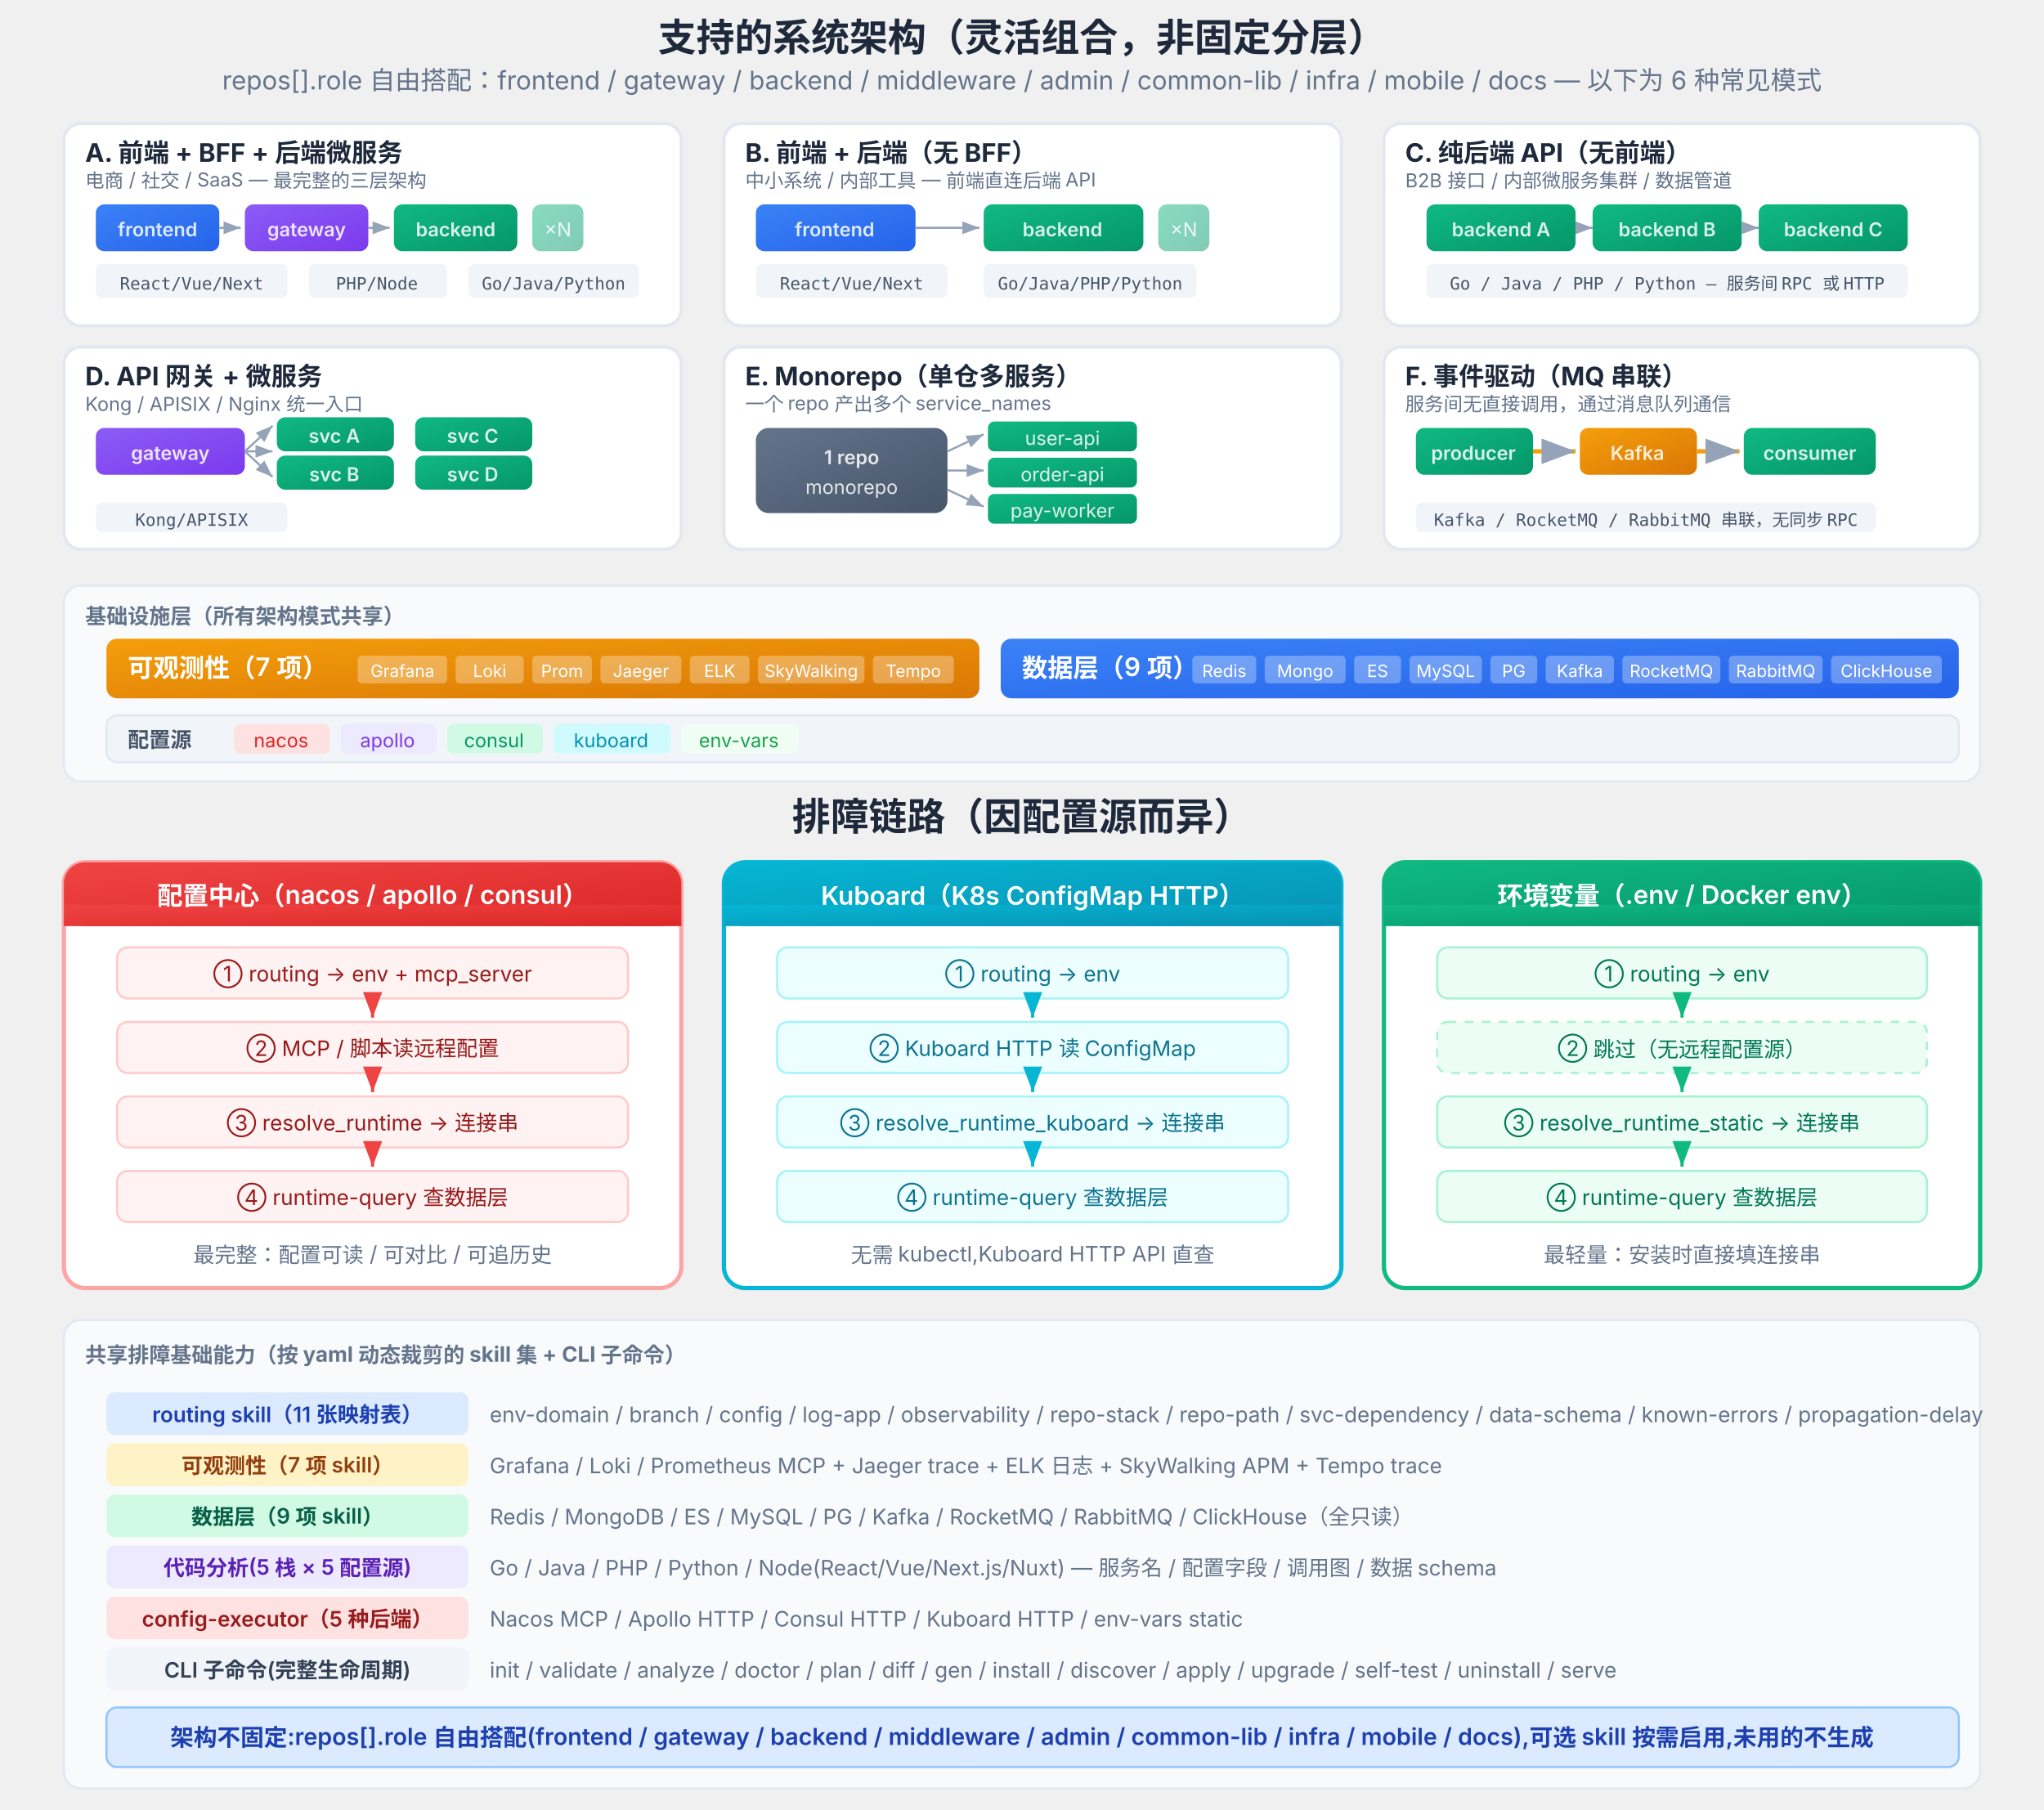
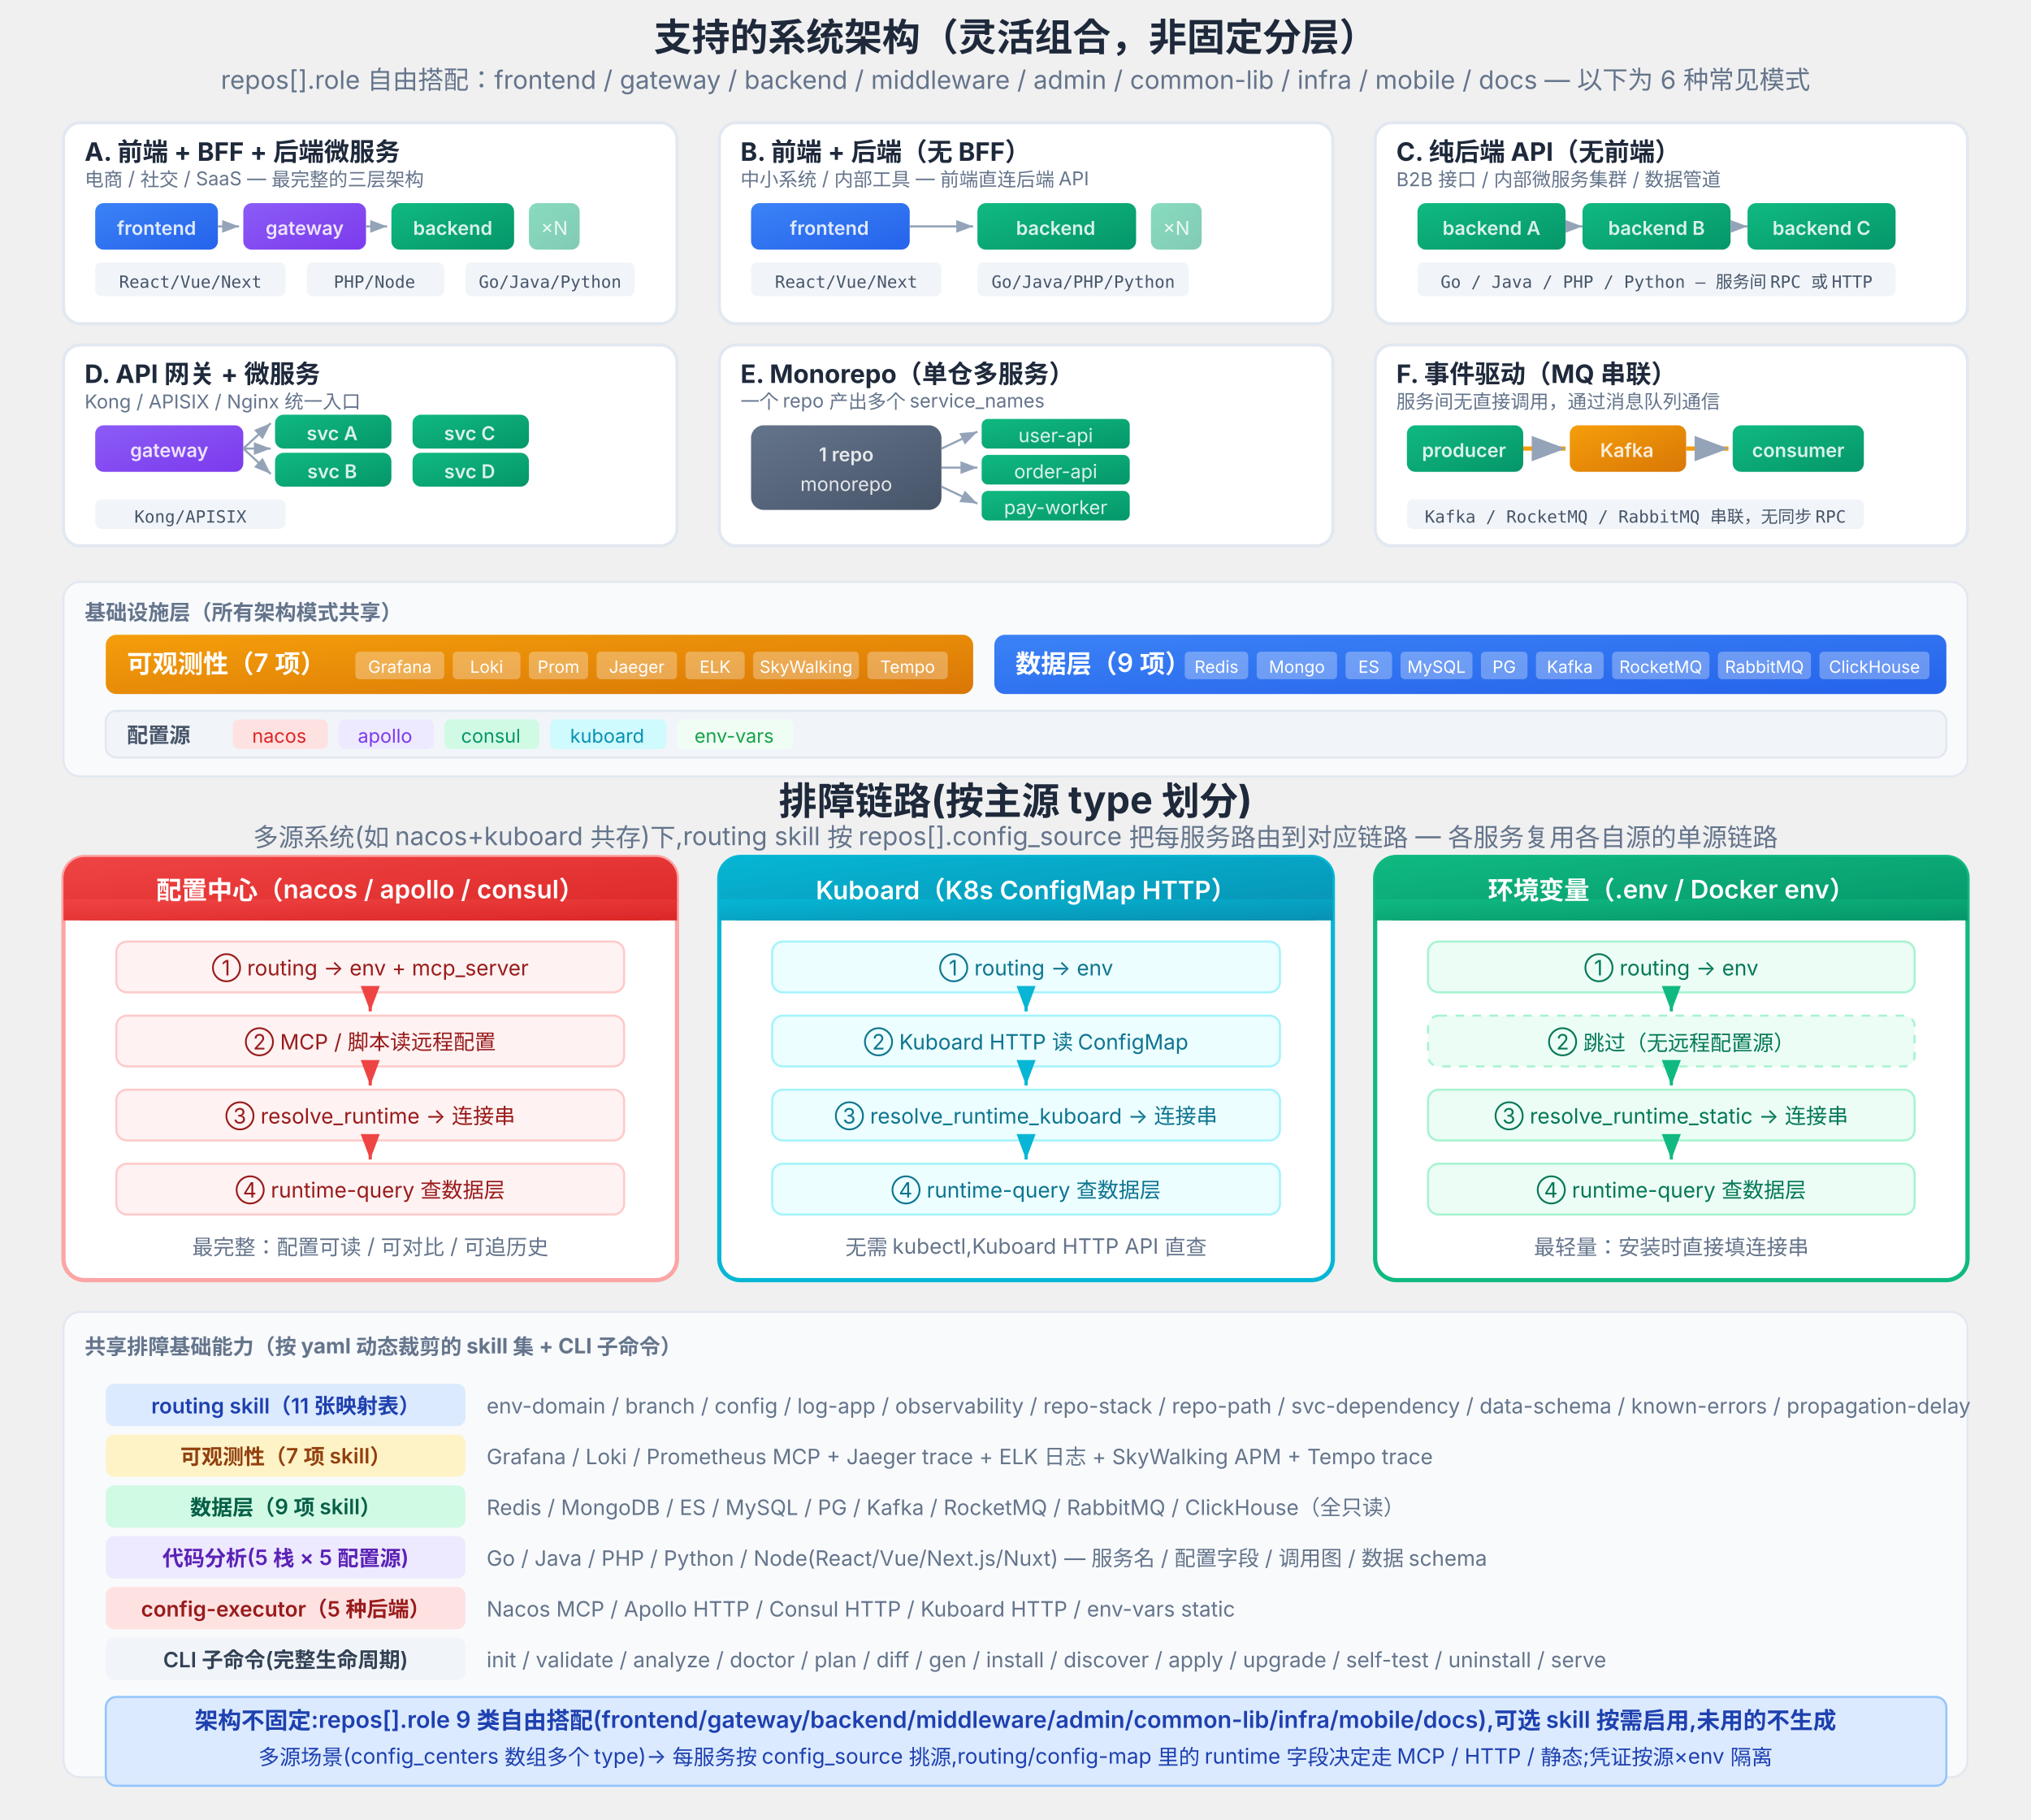
- <svg xmlns="http://www.w3.org/2000/svg" viewBox="0 0 960 850" width="960" height="850">
+ <svg xmlns="http://www.w3.org/2000/svg" viewBox="0 0 960 860" width="960" height="860">
  <defs>
    <linearGradient id="blue" x1="0%" y1="0%" x2="100%" y2="100%">
      <stop offset="0%" stop-color="#3B82F6" />
      <stop offset="100%" stop-color="#2563EB" />
    </linearGradient>
    <linearGradient id="purple" x1="0%" y1="0%" x2="100%" y2="100%">
      <stop offset="0%" stop-color="#8B5CF6" />
      <stop offset="100%" stop-color="#7C3AED" />
    </linearGradient>
    <linearGradient id="orange" x1="0%" y1="0%" x2="100%" y2="100%">
      <stop offset="0%" stop-color="#F59E0B" />
      <stop offset="100%" stop-color="#D97706" />
    </linearGradient>
    <linearGradient id="green" x1="0%" y1="0%" x2="100%" y2="100%">
      <stop offset="0%" stop-color="#10B981" />
      <stop offset="100%" stop-color="#059669" />
    </linearGradient>
    <linearGradient id="red" x1="0%" y1="0%" x2="100%" y2="100%">
      <stop offset="0%" stop-color="#EF4444" />
      <stop offset="100%" stop-color="#DC2626" />
    </linearGradient>
    <linearGradient id="cyan" x1="0%" y1="0%" x2="100%" y2="100%">
      <stop offset="0%" stop-color="#06B6D4" />
      <stop offset="100%" stop-color="#0891B2" />
    </linearGradient>
    <linearGradient id="gray" x1="0%" y1="0%" x2="100%" y2="100%">
      <stop offset="0%" stop-color="#64748B" />
      <stop offset="100%" stop-color="#475569" />
    </linearGradient>
    <marker id="arr" markerWidth="8" markerHeight="6" refX="8" refY="3" orient="auto">
      <polygon points="0 0, 8 3, 0 6" fill="#94A3B8" />
    </marker>
    <marker id="arr-r" markerWidth="8" markerHeight="6" refX="8" refY="3" orient="auto">
      <polygon points="0 0, 8 3, 0 6" fill="#EF4444" />
    </marker>
    <marker id="arr-c" markerWidth="8" markerHeight="6" refX="8" refY="3" orient="auto">
      <polygon points="0 0, 8 3, 0 6" fill="#06B6D4" />
    </marker>
    <marker id="arr-g" markerWidth="8" markerHeight="6" refX="8" refY="3" orient="auto">
      <polygon points="0 0, 8 3, 0 6" fill="#10B981" />
    </marker>
  </defs>
  <style>
    text { font-family: system-ui, -apple-system, sans-serif; }
    .title { font-size: 18px; font-weight: 700; fill: #1E293B; }
    .subtitle { font-size: 12px; fill: #64748B; }
    .box-label { font-size: 12px; font-weight: 600; fill: white; }
    .box-sub { font-size: 9px; fill: rgba(255,255,255,0.85); }
    .note { font-size: 10px; fill: #64748B; }
    .tag { font-size: 8px; font-family: monospace; }
    .pattern-title { font-size: 12px; font-weight: 700; fill: #1E293B; }
    .pattern-desc { font-size: 9px; fill: #64748B; }
  </style>
  <text x="480" y="24" text-anchor="middle" class="title">支持的系统架构（灵活组合，非固定分层）</text>
  <text x="480" y="42" text-anchor="middle" class="subtitle">repos[].role 自由搭配：frontend / gateway / backend / middleware / admin / common-lib / infra / mobile / docs — 以下为 6 种常见模式</text>
  <rect x="30" y="58" width="290" height="95" rx="8" fill="white" stroke="#E2E8F0" stroke-width="1.5" />
  <text x="40" y="76" class="pattern-title">A. 前端 + BFF + 后端微服务</text>
  <text x="40" y="88" class="pattern-desc">电商 / 社交 / SaaS — 最完整的三层架构</text>
  <rect x="45" y="96" width="58" height="22" rx="4" fill="url(#blue)" />
  <text x="74" y="111" text-anchor="middle" class="box-sub" fill="white" font-size="9" font-weight="600">frontend</text>
  <line x1="103" y1="107" x2="113" y2="107" stroke="#94A3B8" stroke-width="1" marker-end="url(#arr)" />
  <rect x="115" y="96" width="58" height="22" rx="4" fill="url(#purple)" />
  <text x="144" y="111" text-anchor="middle" class="box-sub" fill="white" font-size="9" font-weight="600">gateway</text>
  <line x1="173" y1="107" x2="183" y2="107" stroke="#94A3B8" stroke-width="1" marker-end="url(#arr)" />
  <rect x="185" y="96" width="58" height="22" rx="4" fill="url(#green)" />
  <text x="214" y="111" text-anchor="middle" class="box-sub" fill="white" font-size="9" font-weight="600">backend</text>
  <rect x="250" y="96" width="24" height="22" rx="4" fill="url(#green)" opacity="0.5" />
  <text x="262" y="111" text-anchor="middle" class="box-sub" fill="white" font-size="9">×N</text>
  <rect x="45" y="124" width="90" height="16" rx="3" fill="#F1F5F9" />
  <text x="90" y="136" text-anchor="middle" class="tag" fill="#475569">React/Vue/Next</text>
  <rect x="145" y="124" width="65" height="16" rx="3" fill="#F1F5F9" />
  <text x="177" y="136" text-anchor="middle" class="tag" fill="#475569">PHP/Node</text>
  <rect x="220" y="124" width="80" height="16" rx="3" fill="#F1F5F9" />
  <text x="260" y="136" text-anchor="middle" class="tag" fill="#475569">Go/Java/Python</text>
  <rect x="340" y="58" width="290" height="95" rx="8" fill="white" stroke="#E2E8F0" stroke-width="1.5" />
  <text x="350" y="76" class="pattern-title">B. 前端 + 后端（无 BFF）</text>
  <text x="350" y="88" class="pattern-desc">中小系统 / 内部工具 — 前端直连后端 API</text>
  <rect x="355" y="96" width="75" height="22" rx="4" fill="url(#blue)" />
  <text x="392" y="111" text-anchor="middle" class="box-sub" fill="white" font-size="9" font-weight="600">frontend</text>
  <line x1="430" y1="107" x2="460" y2="107" stroke="#94A3B8" stroke-width="1" marker-end="url(#arr)" />
  <rect x="462" y="96" width="75" height="22" rx="4" fill="url(#green)" />
  <text x="499" y="111" text-anchor="middle" class="box-sub" fill="white" font-size="9" font-weight="600">backend</text>
  <rect x="544" y="96" width="24" height="22" rx="4" fill="url(#green)" opacity="0.5" />
  <text x="556" y="111" text-anchor="middle" class="box-sub" fill="white" font-size="9">×N</text>
  <rect x="355" y="124" width="90" height="16" rx="3" fill="#F1F5F9" />
  <text x="400" y="136" text-anchor="middle" class="tag" fill="#475569">React/Vue/Next</text>
  <rect x="462" y="124" width="100" height="16" rx="3" fill="#F1F5F9" />
  <text x="512" y="136" text-anchor="middle" class="tag" fill="#475569">Go/Java/PHP/Python</text>
  <rect x="650" y="58" width="280" height="95" rx="8" fill="white" stroke="#E2E8F0" stroke-width="1.5" />
  <text x="660" y="76" class="pattern-title">C. 纯后端 API（无前端）</text>
  <text x="660" y="88" class="pattern-desc">B2B 接口 / 内部微服务集群 / 数据管道</text>
  <rect x="670" y="96" width="70" height="22" rx="4" fill="url(#green)" />
  <text x="705" y="111" text-anchor="middle" class="box-sub" fill="white" font-size="9" font-weight="600">backend A</text>
  <rect x="748" y="96" width="70" height="22" rx="4" fill="url(#green)" />
  <text x="783" y="111" text-anchor="middle" class="box-sub" fill="white" font-size="9" font-weight="600">backend B</text>
  <rect x="826" y="96" width="70" height="22" rx="4" fill="url(#green)" />
  <text x="861" y="111" text-anchor="middle" class="box-sub" fill="white" font-size="9" font-weight="600">backend C</text>
  <line x1="740" y1="107" x2="748" y2="107" stroke="#94A3B8" stroke-width="1" marker-end="url(#arr)" />
  <line x1="818" y1="107" x2="826" y2="107" stroke="#94A3B8" stroke-width="1" marker-end="url(#arr)" />
  <rect x="670" y="124" width="226" height="16" rx="3" fill="#F1F5F9" />
  <text x="783" y="136" text-anchor="middle" class="tag" fill="#475569">Go / Java / PHP / Python — 服务间 RPC 或 HTTP</text>
  <rect x="30" y="163" width="290" height="95" rx="8" fill="white" stroke="#E2E8F0" stroke-width="1.5" />
  <text x="40" y="181" class="pattern-title">D. API 网关 + 微服务</text>
  <text x="40" y="193" class="pattern-desc">Kong / APISIX / Nginx 统一入口</text>
  <rect x="45" y="201" width="70" height="22" rx="4" fill="url(#purple)" />
  <text x="80" y="216" text-anchor="middle" class="box-sub" fill="white" font-size="9" font-weight="600">gateway</text>
  <line x1="115" y1="212" x2="128" y2="200" stroke="#94A3B8" stroke-width="1" marker-end="url(#arr)" />
  <line x1="115" y1="212" x2="128" y2="212" stroke="#94A3B8" stroke-width="1" marker-end="url(#arr)" />
  <line x1="115" y1="212" x2="128" y2="224" stroke="#94A3B8" stroke-width="1" marker-end="url(#arr)" />
  <rect x="130" y="196" width="55" height="16" rx="4" fill="url(#green)" />
  <text x="157" y="208" text-anchor="middle" class="box-sub" fill="white" font-size="8" font-weight="600">svc A</text>
  <rect x="130" y="214" width="55" height="16" rx="4" fill="url(#green)" />
  <text x="157" y="226" text-anchor="middle" class="box-sub" fill="white" font-size="8" font-weight="600">svc B</text>
  <rect x="195" y="196" width="55" height="16" rx="4" fill="url(#green)" />
  <text x="222" y="208" text-anchor="middle" class="box-sub" fill="white" font-size="8" font-weight="600">svc C</text>
  <rect x="195" y="214" width="55" height="16" rx="4" fill="url(#green)" />
  <text x="222" y="226" text-anchor="middle" class="box-sub" fill="white" font-size="8" font-weight="600">svc D</text>
  <rect x="45" y="236" width="90" height="14" rx="3" fill="#F1F5F9" />
  <text x="90" y="247" text-anchor="middle" class="tag" fill="#475569">Kong/APISIX</text>
  <rect x="340" y="163" width="290" height="95" rx="8" fill="white" stroke="#E2E8F0" stroke-width="1.5" />
  <text x="350" y="181" class="pattern-title">E. Monorepo（单仓多服务）</text>
  <text x="350" y="193" class="pattern-desc">一个 repo 产出多个 service_names</text>
  <rect x="355" y="201" width="90" height="40" rx="6" fill="url(#gray)" />
  <text x="400" y="218" text-anchor="middle" class="box-sub" fill="white" font-size="9" font-weight="600">1 repo</text>
  <text x="400" y="232" text-anchor="middle" class="box-sub" fill="white" font-size="8">monorepo</text>
  <line x1="445" y1="212" x2="462" y2="204" stroke="#94A3B8" stroke-width="1" marker-end="url(#arr)" />
  <line x1="445" y1="221" x2="462" y2="221" stroke="#94A3B8" stroke-width="1" marker-end="url(#arr)" />
  <line x1="445" y1="230" x2="462" y2="238" stroke="#94A3B8" stroke-width="1" marker-end="url(#arr)" />
  <rect x="464" y="198" width="70" height="14" rx="3" fill="url(#green)" />
  <text x="499" y="209" text-anchor="middle" class="box-sub" fill="white" font-size="8">user-api</text>
  <rect x="464" y="215" width="70" height="14" rx="3" fill="url(#green)" />
  <text x="499" y="226" text-anchor="middle" class="box-sub" fill="white" font-size="8">order-api</text>
  <rect x="464" y="232" width="70" height="14" rx="3" fill="url(#green)" />
  <text x="499" y="243" text-anchor="middle" class="box-sub" fill="white" font-size="8">pay-worker</text>
  <rect x="650" y="163" width="280" height="95" rx="8" fill="white" stroke="#E2E8F0" stroke-width="1.5" />
  <text x="660" y="181" class="pattern-title">F. 事件驱动（MQ 串联）</text>
  <text x="660" y="193" class="pattern-desc">服务间无直接调用，通过消息队列通信</text>
  <rect x="665" y="201" width="55" height="22" rx="4" fill="url(#green)" />
  <text x="692" y="216" text-anchor="middle" class="box-sub" fill="white" font-size="8" font-weight="600">producer</text>
  <line x1="720" y1="212" x2="740" y2="212" stroke="#F59E0B" stroke-width="2" marker-end="url(#arr)" />
  <rect x="742" y="201" width="55" height="22" rx="4" fill="url(#orange)" />
  <text x="769" y="216" text-anchor="middle" class="box-sub" fill="white" font-size="8" font-weight="600">Kafka</text>
  <line x1="797" y1="212" x2="817" y2="212" stroke="#F59E0B" stroke-width="2" marker-end="url(#arr)" />
  <rect x="819" y="201" width="62" height="22" rx="4" fill="url(#green)" />
  <text x="850" y="216" text-anchor="middle" class="box-sub" fill="white" font-size="8" font-weight="600">consumer</text>
  <rect x="665" y="236" width="216" height="14" rx="3" fill="#F1F5F9" />
  <text x="773" y="247" text-anchor="middle" class="tag" fill="#475569">Kafka / RocketMQ / RabbitMQ 串联，无同步 RPC</text>
  <rect x="30" y="275" width="900" height="92" rx="8" fill="#F8FAFC" stroke="#E2E8F0" />
  <text x="40" y="293" class="note" font-weight="600" font-size="11" fill="#1E293B">基础设施层（所有架构模式共享）</text>
  <rect x="50" y="300" width="410" height="28" rx="5" fill="url(#orange)" />
  <text x="60" y="318" class="box-label">可观测性（7 项）</text>
  <g transform="translate(168, 308)" font-family="monospace" font-size="8">
    <rect width="42" height="13" rx="2" fill="rgba(255,255,255,0.3)" />
    <text x="21" y="10" text-anchor="middle" fill="white">Grafana</text>
    <rect x="46" width="32" height="13" rx="2" fill="rgba(255,255,255,0.3)" />
    <text x="62" y="10" text-anchor="middle" fill="white">Loki</text>
    <rect x="82" width="28" height="13" rx="2" fill="rgba(255,255,255,0.3)" />
    <text x="96" y="10" text-anchor="middle" fill="white">Prom</text>
    <rect x="114" width="38" height="13" rx="2" fill="rgba(255,255,255,0.3)" />
    <text x="133" y="10" text-anchor="middle" fill="white">Jaeger</text>
    <rect x="156" width="28" height="13" rx="2" fill="rgba(255,255,255,0.3)" />
    <text x="170" y="10" text-anchor="middle" fill="white">ELK</text>
    <rect x="188" width="50" height="13" rx="2" fill="rgba(255,255,255,0.3)" />
    <text x="213" y="10" text-anchor="middle" fill="white">SkyWalking</text>
    <rect x="242" width="38" height="13" rx="2" fill="rgba(255,255,255,0.3)" />
    <text x="261" y="10" text-anchor="middle" fill="white">Tempo</text>
  </g>
  <rect x="470" y="300" width="450" height="28" rx="5" fill="url(#blue)" />
  <text x="480" y="318" class="box-label">数据层（9 项）</text>
  <g transform="translate(560, 308)" font-family="monospace" font-size="8">
    <rect width="30" height="13" rx="2" fill="rgba(255,255,255,0.3)" />
    <text x="15" y="10" text-anchor="middle" fill="white">Redis</text>
    <rect x="34" width="38" height="13" rx="2" fill="rgba(255,255,255,0.3)" />
    <text x="53" y="10" text-anchor="middle" fill="white">Mongo</text>
    <rect x="76" width="22" height="13" rx="2" fill="rgba(255,255,255,0.3)" />
    <text x="87" y="10" text-anchor="middle" fill="white">ES</text>
    <rect x="102" width="34" height="13" rx="2" fill="rgba(255,255,255,0.3)" />
    <text x="119" y="10" text-anchor="middle" fill="white">MySQL</text>
    <rect x="140" width="22" height="13" rx="2" fill="rgba(255,255,255,0.3)" />
    <text x="151" y="10" text-anchor="middle" fill="white">PG</text>
    <rect x="166" width="32" height="13" rx="2" fill="rgba(255,255,255,0.3)" />
    <text x="182" y="10" text-anchor="middle" fill="white">Kafka</text>
    <rect x="202" width="46" height="13" rx="2" fill="rgba(255,255,255,0.3)" />
    <text x="225" y="10" text-anchor="middle" fill="white">RocketMQ</text>
    <rect x="252" width="44" height="13" rx="2" fill="rgba(255,255,255,0.3)" />
    <text x="274" y="10" text-anchor="middle" fill="white">RabbitMQ</text>
    <rect x="300" width="52" height="13" rx="2" fill="rgba(255,255,255,0.3)" />
    <text x="326" y="10" text-anchor="middle" fill="white">ClickHouse</text>
  </g>
  <rect x="50" y="336" width="870" height="22" rx="5" fill="#F1F5F9" stroke="#E2E8F0" />
  <text x="60" y="351" font-size="10" fill="#475569" font-weight="600">配置源</text>
  <g transform="translate(110, 340)" font-family="monospace" font-size="9">
    <rect width="45" height="14" rx="3" fill="#FEE2E2" />
    <text x="22" y="11" text-anchor="middle" fill="#DC2626">nacos</text>
    <rect x="50" width="45" height="14" rx="3" fill="#EDE9FE" />
    <text x="72" y="11" text-anchor="middle" fill="#7C3AED">apollo</text>
    <rect x="100" width="45" height="14" rx="3" fill="#D1FAE5" />
    <text x="122" y="11" text-anchor="middle" fill="#059669">consul</text>
    <rect x="150" width="55" height="14" rx="3" fill="#CFFAFE" />
    <text x="177" y="11" text-anchor="middle" fill="#0891B2">kuboard</text>
    <rect x="210" width="55" height="14" rx="3" fill="#F0FDF4" />
    <text x="237" y="11" text-anchor="middle" fill="#16A34A">env-vars</text>
  </g>
-   <text x="480" y="390" text-anchor="middle" class="title" font-size="15">排障链路（因配置源而异）</text>
+   <text x="480" y="385" text-anchor="middle" class="title" font-size="15">排障链路(按主源 type 划分)</text>
+   <text x="480" y="400" text-anchor="middle" class="subtitle">多源系统(如 nacos+kuboard 共存)下,routing skill 按 repos[].config_source 把每服务路由到对应链路 — 各服务复用各自源的单源链路</text>
  <rect x="30" y="405" width="290" height="200" rx="10" fill="white" stroke="#FCA5A5" stroke-width="2" />
  <rect x="30" y="405" width="290" height="30" rx="10" fill="url(#red)" />
  <rect x="30" y="425" width="290" height="10" fill="url(#red)" />
  <text x="175" y="425" text-anchor="middle" class="box-label" font-size="12">配置中心（nacos / apollo / consul）</text>
  <rect x="55" y="445" width="240" height="24" rx="5" fill="#FEF2F2" stroke="#FECACA" />
  <text x="175" y="461" text-anchor="middle" font-size="10" fill="#991B1B">① routing → env + mcp_server</text>
  <line x1="175" y1="469" x2="175" y2="478" stroke="#EF4444" stroke-width="1.5" marker-end="url(#arr-r)" />
  <rect x="55" y="480" width="240" height="24" rx="5" fill="#FEF2F2" stroke="#FECACA" />
  <text x="175" y="496" text-anchor="middle" font-size="10" fill="#991B1B">② MCP / 脚本读远程配置</text>
  <line x1="175" y1="504" x2="175" y2="513" stroke="#EF4444" stroke-width="1.5" marker-end="url(#arr-r)" />
  <rect x="55" y="515" width="240" height="24" rx="5" fill="#FEF2F2" stroke="#FECACA" />
  <text x="175" y="531" text-anchor="middle" font-size="10" fill="#991B1B">③ resolve_runtime → 连接串</text>
  <line x1="175" y1="539" x2="175" y2="548" stroke="#EF4444" stroke-width="1.5" marker-end="url(#arr-r)" />
  <rect x="55" y="550" width="240" height="24" rx="5" fill="#FEF2F2" stroke="#FECACA" />
  <text x="175" y="566" text-anchor="middle" font-size="10" fill="#991B1B">④ runtime-query 查数据层</text>
  <text x="175" y="593" text-anchor="middle" class="note">最完整：配置可读 / 可对比 / 可追历史</text>
  <rect x="340" y="405" width="290" height="200" rx="10" fill="white" stroke="#06B6D4" stroke-width="2" />
  <rect x="340" y="405" width="290" height="30" rx="10" fill="url(#cyan)" />
  <rect x="340" y="425" width="290" height="10" fill="url(#cyan)" />
  <text x="485" y="425" text-anchor="middle" class="box-label" font-size="12">Kuboard（K8s ConfigMap HTTP）</text>
  <rect x="365" y="445" width="240" height="24" rx="5" fill="#ECFEFF" stroke="#A5F3FC" />
  <text x="485" y="461" text-anchor="middle" font-size="10" fill="#0E7490">① routing → env</text>
  <line x1="485" y1="469" x2="485" y2="478" stroke="#06B6D4" stroke-width="1.5" marker-end="url(#arr-c)" />
  <rect x="365" y="480" width="240" height="24" rx="5" fill="#ECFEFF" stroke="#A5F3FC" />
  <text x="485" y="496" text-anchor="middle" font-size="10" fill="#0E7490">② Kuboard HTTP 读 ConfigMap</text>
  <line x1="485" y1="504" x2="485" y2="513" stroke="#06B6D4" stroke-width="1.5" marker-end="url(#arr-c)" />
  <rect x="365" y="515" width="240" height="24" rx="5" fill="#ECFEFF" stroke="#A5F3FC" />
  <text x="485" y="531" text-anchor="middle" font-size="10" fill="#0E7490">③ resolve_runtime_kuboard → 连接串</text>
  <line x1="485" y1="539" x2="485" y2="548" stroke="#06B6D4" stroke-width="1.5" marker-end="url(#arr-c)" />
  <rect x="365" y="550" width="240" height="24" rx="5" fill="#ECFEFF" stroke="#A5F3FC" />
  <text x="485" y="566" text-anchor="middle" font-size="10" fill="#0E7490">④ runtime-query 查数据层</text>
  <text x="485" y="593" text-anchor="middle" class="note">无需 kubectl,Kuboard HTTP API 直查</text>
  <rect x="650" y="405" width="280" height="200" rx="10" fill="white" stroke="#10B981" stroke-width="2" />
  <rect x="650" y="405" width="280" height="30" rx="10" fill="url(#green)" />
  <rect x="650" y="425" width="280" height="10" fill="url(#green)" />
  <text x="790" y="425" text-anchor="middle" class="box-label" font-size="12">环境变量（.env / Docker env）</text>
  <rect x="675" y="445" width="230" height="24" rx="5" fill="#ECFDF5" stroke="#A7F3D0" />
  <text x="790" y="461" text-anchor="middle" font-size="10" fill="#047857">① routing → env</text>
  <line x1="790" y1="469" x2="790" y2="478" stroke="#10B981" stroke-width="1.5" marker-end="url(#arr-g)" />
  <rect x="675" y="480" width="230" height="24" rx="5" fill="#ECFDF5" stroke="#A7F3D0" stroke-dasharray="4" />
  <text x="790" y="496" text-anchor="middle" font-size="10" fill="#047857">② 跳过（无远程配置源）</text>
  <line x1="790" y1="504" x2="790" y2="513" stroke="#10B981" stroke-width="1.5" marker-end="url(#arr-g)" />
  <rect x="675" y="515" width="230" height="24" rx="5" fill="#ECFDF5" stroke="#A7F3D0" />
  <text x="790" y="531" text-anchor="middle" font-size="10" fill="#047857">③ resolve_runtime_static → 连接串</text>
  <line x1="790" y1="539" x2="790" y2="548" stroke="#10B981" stroke-width="1.5" marker-end="url(#arr-g)" />
  <rect x="675" y="550" width="230" height="24" rx="5" fill="#ECFDF5" stroke="#A7F3D0" />
  <text x="790" y="566" text-anchor="middle" font-size="10" fill="#047857">④ runtime-query 查数据层</text>
  <text x="790" y="593" text-anchor="middle" class="note">最轻量：安装时直接填连接串</text>
  <rect x="30" y="620" width="900" height="220" rx="8" fill="#F8FAFC" stroke="#E2E8F0" />
  <text x="40" y="640" class="note" font-weight="700" font-size="12" fill="#1E293B">共享排障基础能力（按 yaml 动态裁剪的 skill 集 + CLI 子命令）</text>
  <g transform="translate(50, 654)" font-size="10" fill="#475569">
    <rect width="170" height="20" rx="4" fill="#DBEAFE" />
    <text x="85" y="14" text-anchor="middle" fill="#1E40AF" font-weight="600">routing skill（11 张映射表）</text>
    <text x="180" y="14" fill="#64748B">env-domain / branch / config / log-app / observability / repo-stack / repo-path / svc-dependency / data-schema / known-errors / propagation-delay</text>
  </g>
  <g transform="translate(50, 678)" font-size="10" fill="#475569">
    <rect width="170" height="20" rx="4" fill="#FEF3C7" />
    <text x="85" y="14" text-anchor="middle" fill="#92400E" font-weight="600">可观测性（7 项 skill）</text>
    <text x="180" y="14" fill="#64748B">Grafana / Loki / Prometheus MCP + Jaeger trace + ELK 日志 + SkyWalking APM + Tempo trace</text>
  </g>
  <g transform="translate(50, 702)" font-size="10" fill="#475569">
    <rect width="170" height="20" rx="4" fill="#D1FAE5" />
    <text x="85" y="14" text-anchor="middle" fill="#065F46" font-weight="600">数据层（9 项 skill）</text>
    <text x="180" y="14" fill="#64748B">Redis / MongoDB / ES / MySQL / PG / Kafka / RocketMQ / RabbitMQ / ClickHouse（全只读）</text>
  </g>
  <g transform="translate(50, 726)" font-size="10" fill="#475569">
    <rect width="170" height="20" rx="4" fill="#EDE9FE" />
    <text x="85" y="14" text-anchor="middle" fill="#5B21B6" font-weight="600">代码分析(5 栈 × 5 配置源)</text>
    <text x="180" y="14" fill="#64748B">Go / Java / PHP / Python / Node(React/Vue/Next.js/Nuxt) — 服务名 / 配置字段 / 调用图 / 数据 schema</text>
  </g>
  <g transform="translate(50, 750)" font-size="10" fill="#475569">
    <rect width="170" height="20" rx="4" fill="#FEE2E2" />
    <text x="85" y="14" text-anchor="middle" fill="#991B1B" font-weight="600">config-executor（5 种后端）</text>
    <text x="180" y="14" fill="#64748B">Nacos MCP / Apollo HTTP / Consul HTTP / Kuboard HTTP / env-vars static</text>
  </g>
  <g transform="translate(50, 774)" font-size="10" fill="#475569">
    <rect width="170" height="20" rx="4" fill="#F1F5F9" />
    <text x="85" y="14" text-anchor="middle" fill="#334155" font-weight="600">CLI 子命令(完整生命周期)</text>
    <text x="180" y="14" fill="#64748B">init / validate / analyze / doctor / plan / diff / gen / install / discover / apply / upgrade / self-test / uninstall / serve</text>
  </g>
-   <rect x="50" y="802" width="870" height="28" rx="5" fill="#DBEAFE" stroke="#93C5FD" />
-   <text x="480" y="820" text-anchor="middle" font-size="11" fill="#1E40AF" font-weight="600">架构不固定:repos[].role 自由搭配(frontend / gateway / backend / middleware / admin / common-lib / infra / mobile / docs),可选 skill 按需启用,未用的不生成</text>
+   <rect x="50" y="802" width="870" height="42" rx="5" fill="#DBEAFE" stroke="#93C5FD" />
+   <text x="480" y="817" text-anchor="middle" font-size="11" fill="#1E40AF" font-weight="600">架构不固定:repos[].role 9 类自由搭配(frontend/gateway/backend/middleware/admin/common-lib/infra/mobile/docs),可选 skill 按需启用,未用的不生成</text>
+   <text x="480" y="834" text-anchor="middle" font-size="10" fill="#1E40AF">多源场景(config_centers 数组多个 type)→ 每服务按 config_source 挑源,routing/config-map 里的 runtime 字段决定走 MCP / HTTP / 静态;凭证按源×env 隔离</text>
</svg>
